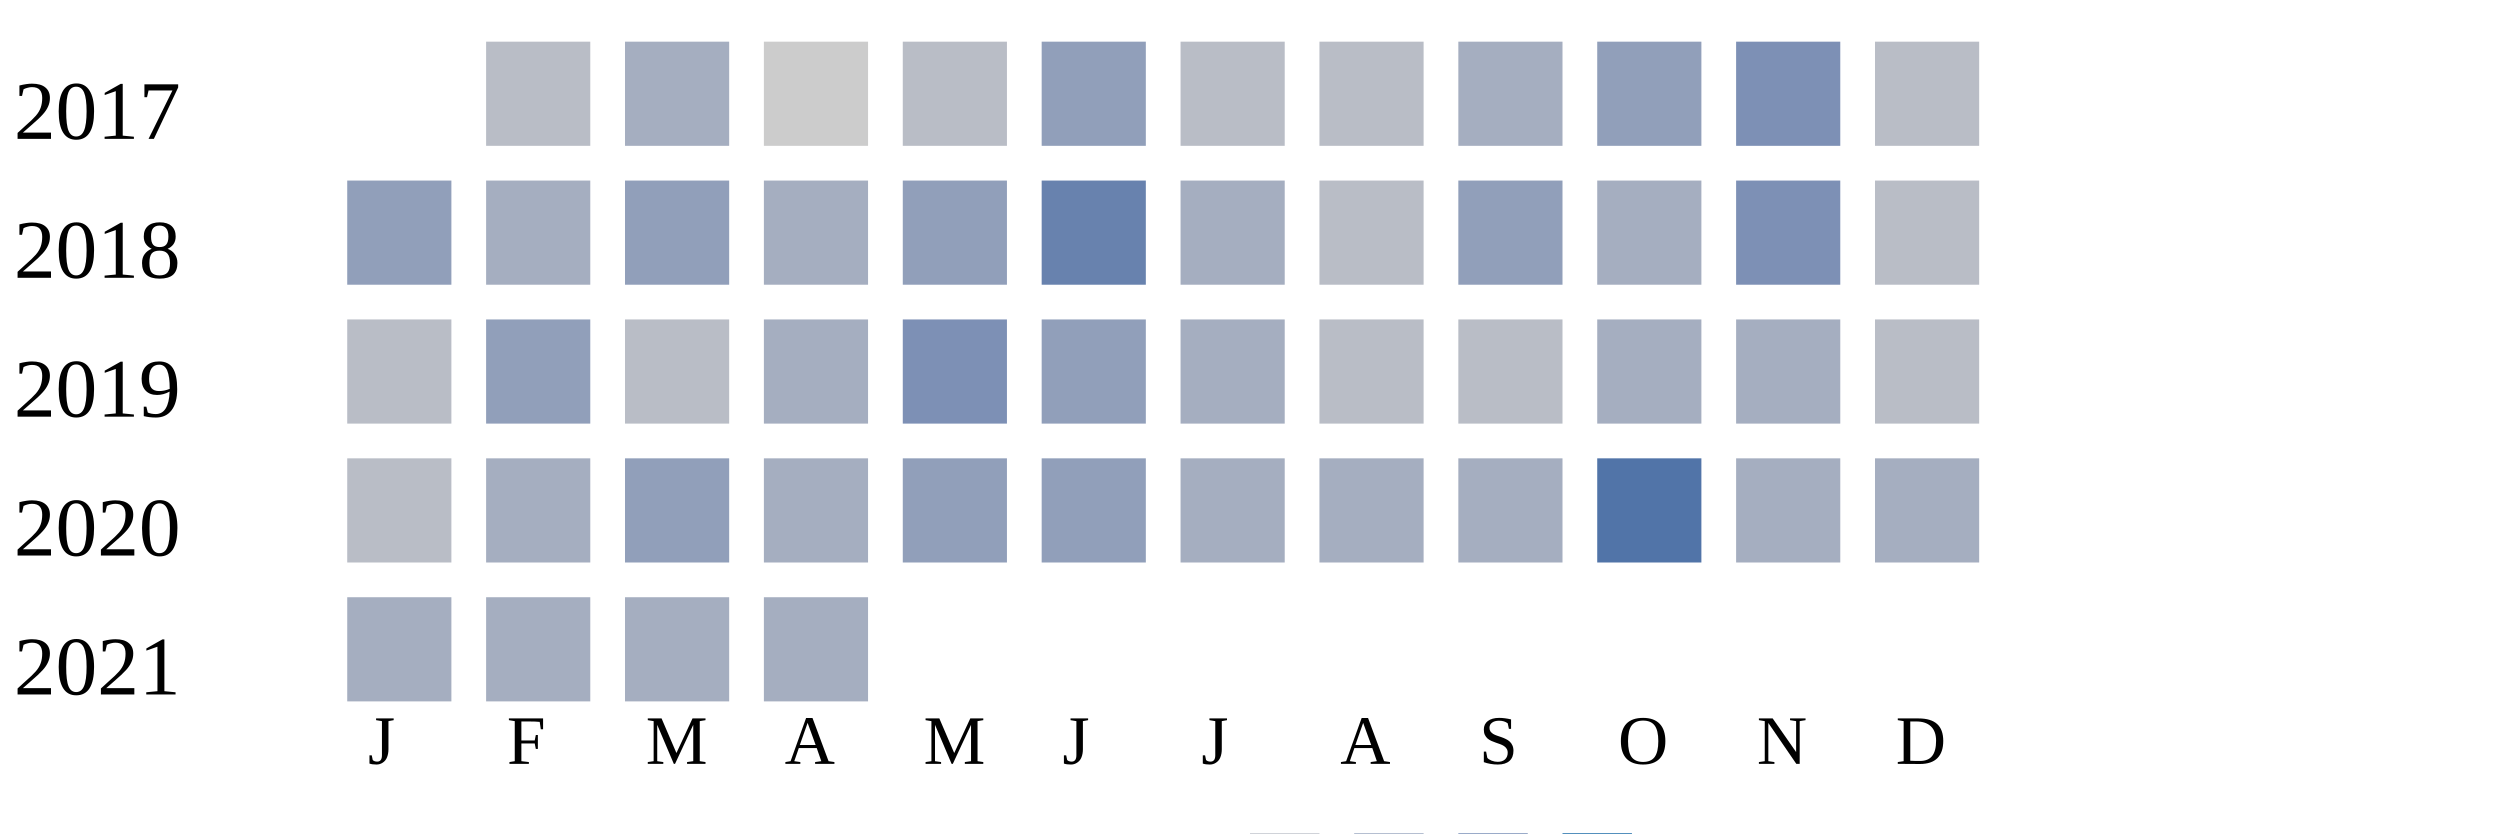
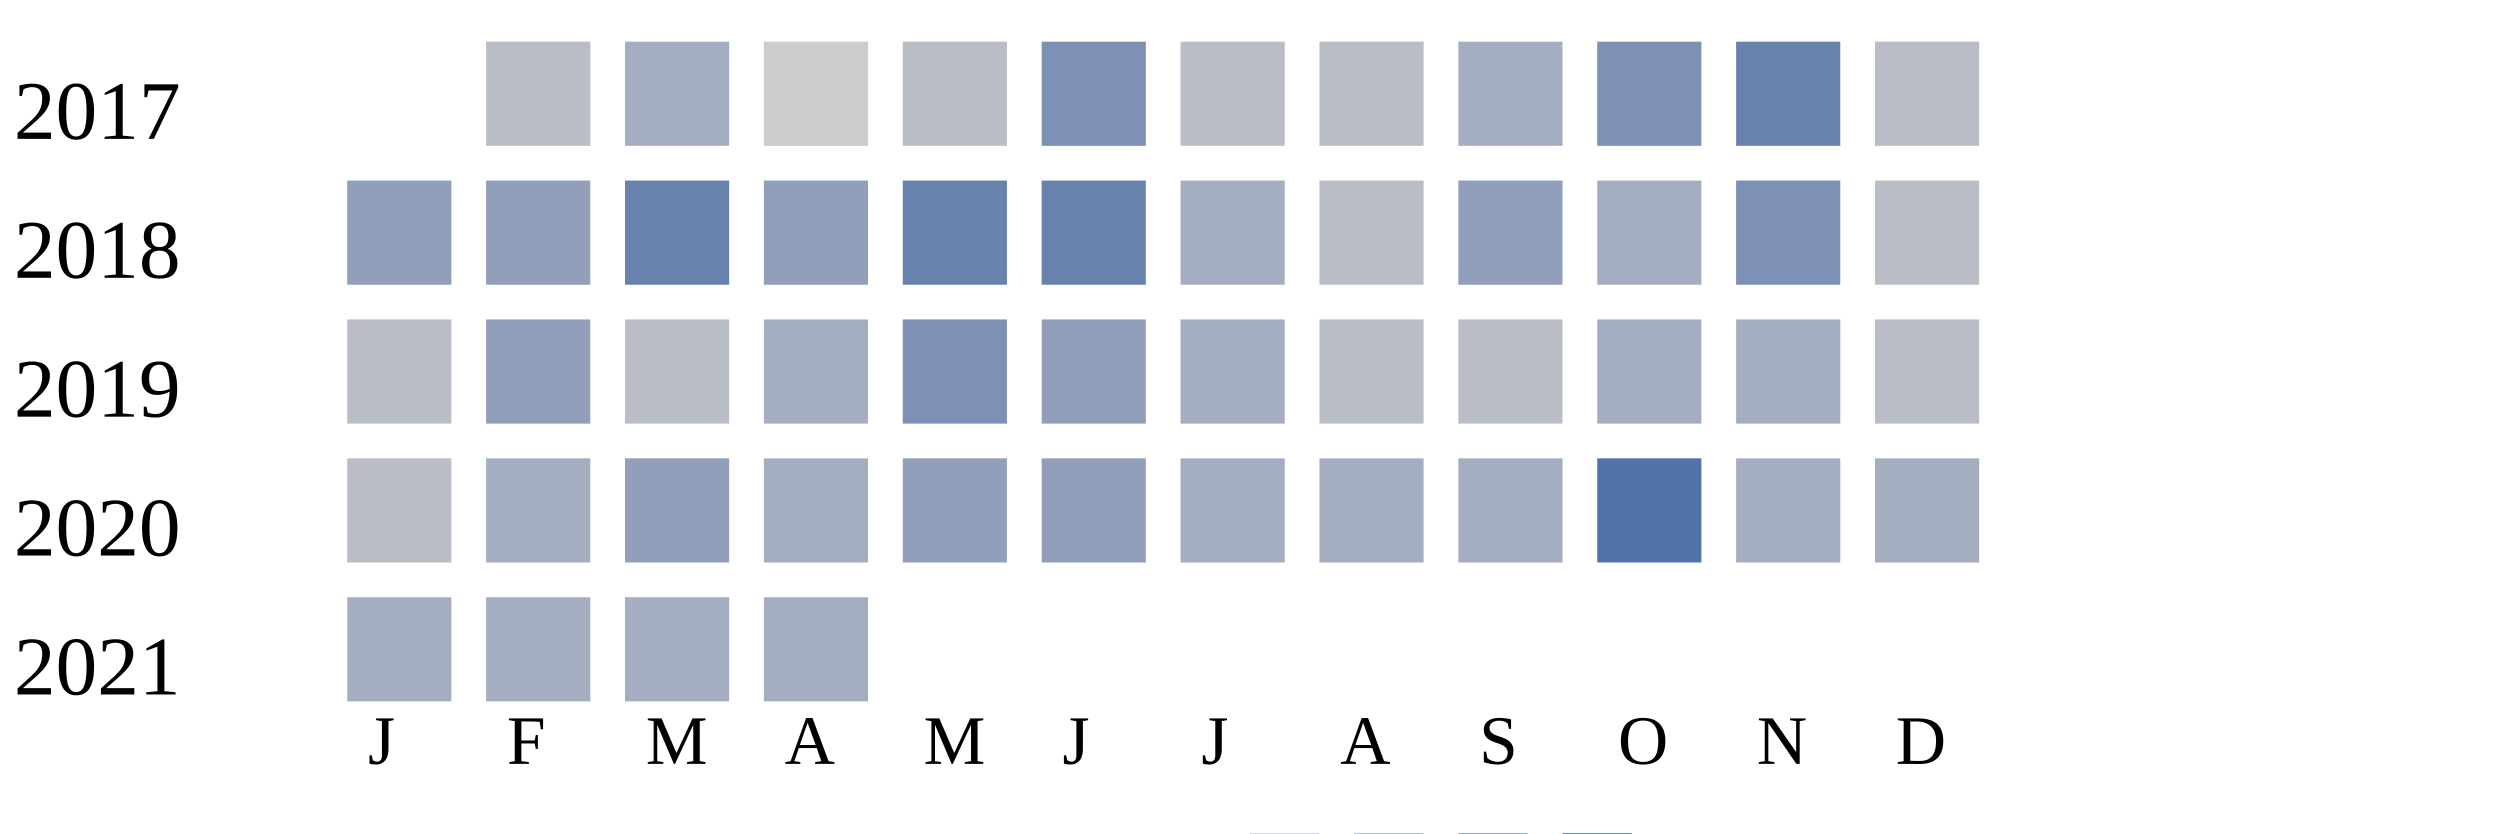
<svg xmlns="http://www.w3.org/2000/svg" width="360" height="120">
  <g transform="translate(0 0)">
    <text x="2" y="20">2017</text>
    <rect x="70" y="6" width="15" height="15" fill="#b9bdc6" />
    <rect x="90" y="6" width="15" height="15" fill="#a5aec0" />
    <rect x="110" y="6" width="15" height="15" fill="#cccccc" />
    <rect x="130" y="6" width="15" height="15" fill="#b9bdc6" />
-     <rect x="150" y="6" width="15" height="15" fill="#919fba" />
+     <rect x="150" y="6" width="15" height="15" fill="#7d90b5" />
    <rect x="170" y="6" width="15" height="15" fill="#b9bdc6" />
    <rect x="190" y="6" width="15" height="15" fill="#b9bdc6" />
    <rect x="210" y="6" width="15" height="15" fill="#a5aec0" />
-     <rect x="230" y="6" width="15" height="15" fill="#919fba" />
-     <rect x="250" y="6" width="15" height="15" fill="#7d90b5" />
+     <rect x="230" y="6" width="15" height="15" fill="#7d90b5" />
+     <rect x="250" y="6" width="15" height="15" fill="#6882ae" />
    <rect x="270" y="6" width="15" height="15" fill="#b9bdc6" />
  </g>
  <g transform="translate(0 20)">
    <text x="2" y="20">2018</text>
    <rect x="50" y="6" width="15" height="15" fill="#919fba" />
-     <rect x="70" y="6" width="15" height="15" fill="#a5aec0" />
-     <rect x="90" y="6" width="15" height="15" fill="#919fba" />
-     <rect x="110" y="6" width="15" height="15" fill="#a5aec0" />
-     <rect x="130" y="6" width="15" height="15" fill="#919fba" />
+     <rect x="70" y="6" width="15" height="15" fill="#919fba" />
+     <rect x="90" y="6" width="15" height="15" fill="#6882ae" />
+     <rect x="110" y="6" width="15" height="15" fill="#919fba" />
+     <rect x="130" y="6" width="15" height="15" fill="#6882ae" />
    <rect x="150" y="6" width="15" height="15" fill="#6882ae" />
    <rect x="170" y="6" width="15" height="15" fill="#a5aec0" />
    <rect x="190" y="6" width="15" height="15" fill="#b9bdc6" />
    <rect x="210" y="6" width="15" height="15" fill="#919fba" />
    <rect x="230" y="6" width="15" height="15" fill="#a5aec0" />
    <rect x="250" y="6" width="15" height="15" fill="#7d90b5" />
    <rect x="270" y="6" width="15" height="15" fill="#b9bdc6" />
  </g>
  <g transform="translate(0 40)">
    <text x="2" y="20">2019</text>
    <rect x="50" y="6" width="15" height="15" fill="#b9bdc6" />
    <rect x="70" y="6" width="15" height="15" fill="#919fba" />
    <rect x="90" y="6" width="15" height="15" fill="#b9bdc6" />
    <rect x="110" y="6" width="15" height="15" fill="#a5aec0" />
    <rect x="130" y="6" width="15" height="15" fill="#7d90b5" />
    <rect x="150" y="6" width="15" height="15" fill="#919fba" />
    <rect x="170" y="6" width="15" height="15" fill="#a5aec0" />
    <rect x="190" y="6" width="15" height="15" fill="#b9bdc6" />
    <rect x="210" y="6" width="15" height="15" fill="#b9bdc6" />
    <rect x="230" y="6" width="15" height="15" fill="#a5aec0" />
    <rect x="250" y="6" width="15" height="15" fill="#a5aec0" />
    <rect x="270" y="6" width="15" height="15" fill="#b9bdc6" />
  </g>
  <g transform="translate(0 60)">
    <text x="2" y="20">2020</text>
    <rect x="50" y="6" width="15" height="15" fill="#b9bdc6" />
    <rect x="70" y="6" width="15" height="15" fill="#a5aec0" />
    <rect x="90" y="6" width="15" height="15" fill="#919fba" />
    <rect x="110" y="6" width="15" height="15" fill="#a5aec0" />
    <rect x="130" y="6" width="15" height="15" fill="#919fba" />
    <rect x="150" y="6" width="15" height="15" fill="#919fba" />
    <rect x="170" y="6" width="15" height="15" fill="#a5aec0" />
    <rect x="190" y="6" width="15" height="15" fill="#a5aec0" />
    <rect x="210" y="6" width="15" height="15" fill="#a5aec0" />
    <rect x="230" y="6" width="15" height="15" fill="#5174a8" />
    <rect x="250" y="6" width="15" height="15" fill="#a5aec0" />
    <rect x="270" y="6" width="15" height="15" fill="#a5aec0" />
  </g>
  <g transform="translate(0 80)">
    <text x="2" y="20">2021</text>
    <rect x="50" y="6" width="15" height="15" fill="#a5aec0" />
    <rect x="70" y="6" width="15" height="15" fill="#a5aec0" />
    <rect x="90" y="6" width="15" height="15" fill="#a5aec0" />
    <rect x="110" y="6" width="15" height="15" fill="#a5aec0" />
  </g>
  <text style="font-size: 10px; text-align: center" x="53" y="110">J</text>
  <text style="font-size: 10px; text-align: center" x="73" y="110">F</text>
  <text style="font-size: 10px; text-align: center" x="93" y="110">M</text>
  <text style="font-size: 10px; text-align: center" x="113" y="110">A</text>
  <text style="font-size: 10px; text-align: center" x="133" y="110">M</text>
  <text style="font-size: 10px; text-align: center" x="153" y="110">J</text>
  <text style="font-size: 10px; text-align: center" x="173" y="110">J</text>
  <text style="font-size: 10px; text-align: center" x="193" y="110">A</text>
  <text style="font-size: 10px; text-align: center" x="213" y="110">S</text>
  <text style="font-size: 10px; text-align: center" x="233" y="110">O</text>
  <text style="font-size: 10px; text-align: center" x="253" y="110">N</text>
  <text style="font-size: 10px; text-align: center" x="273" y="110">D</text>
  <text style="font-size: 10px;" x="155" y="129">Less</text>
  <rect fill="#b9bdc6" width="10" height="10" x="180" y="120" />
  <rect fill="#919fba" width="10" height="10" x="195" y="120" />
  <rect fill="#6882ae" width="10" height="10" x="210" y="120" />
  <rect fill="#005a9c" width="10" height="10" x="225" y="120" />
  <text x="240" y="129" style="font-size: 10px;">More</text>
</svg>
